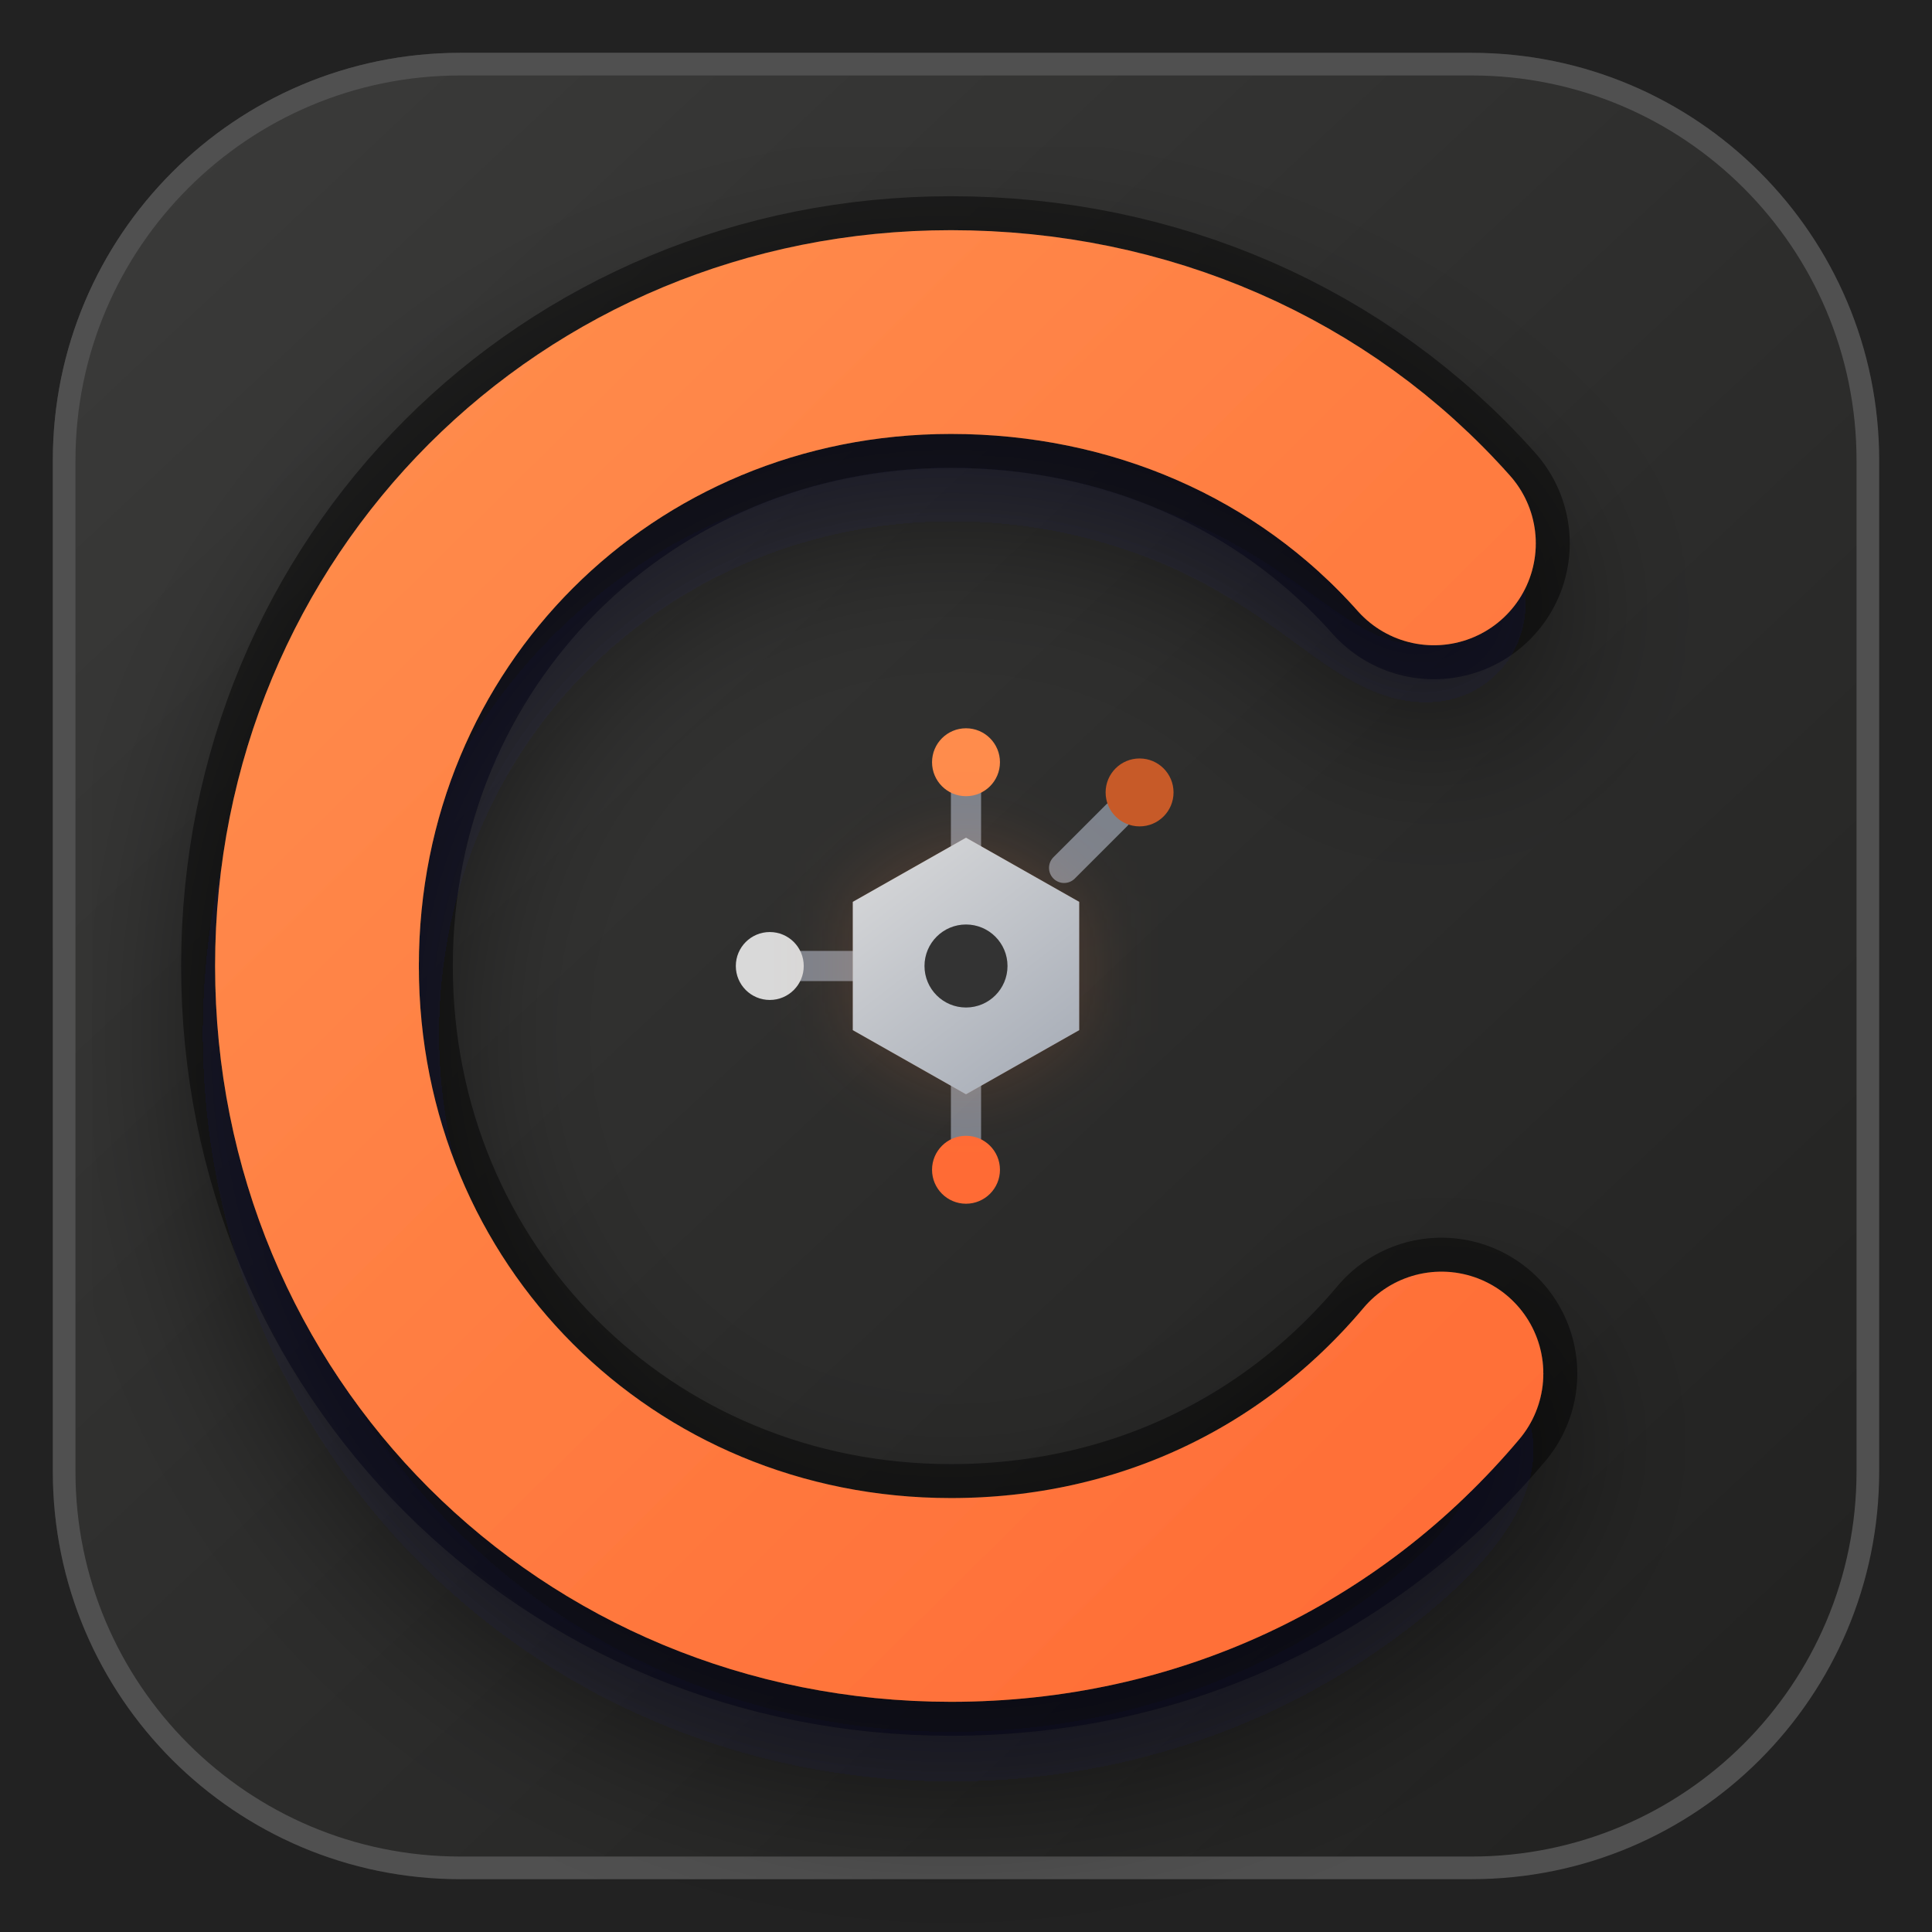
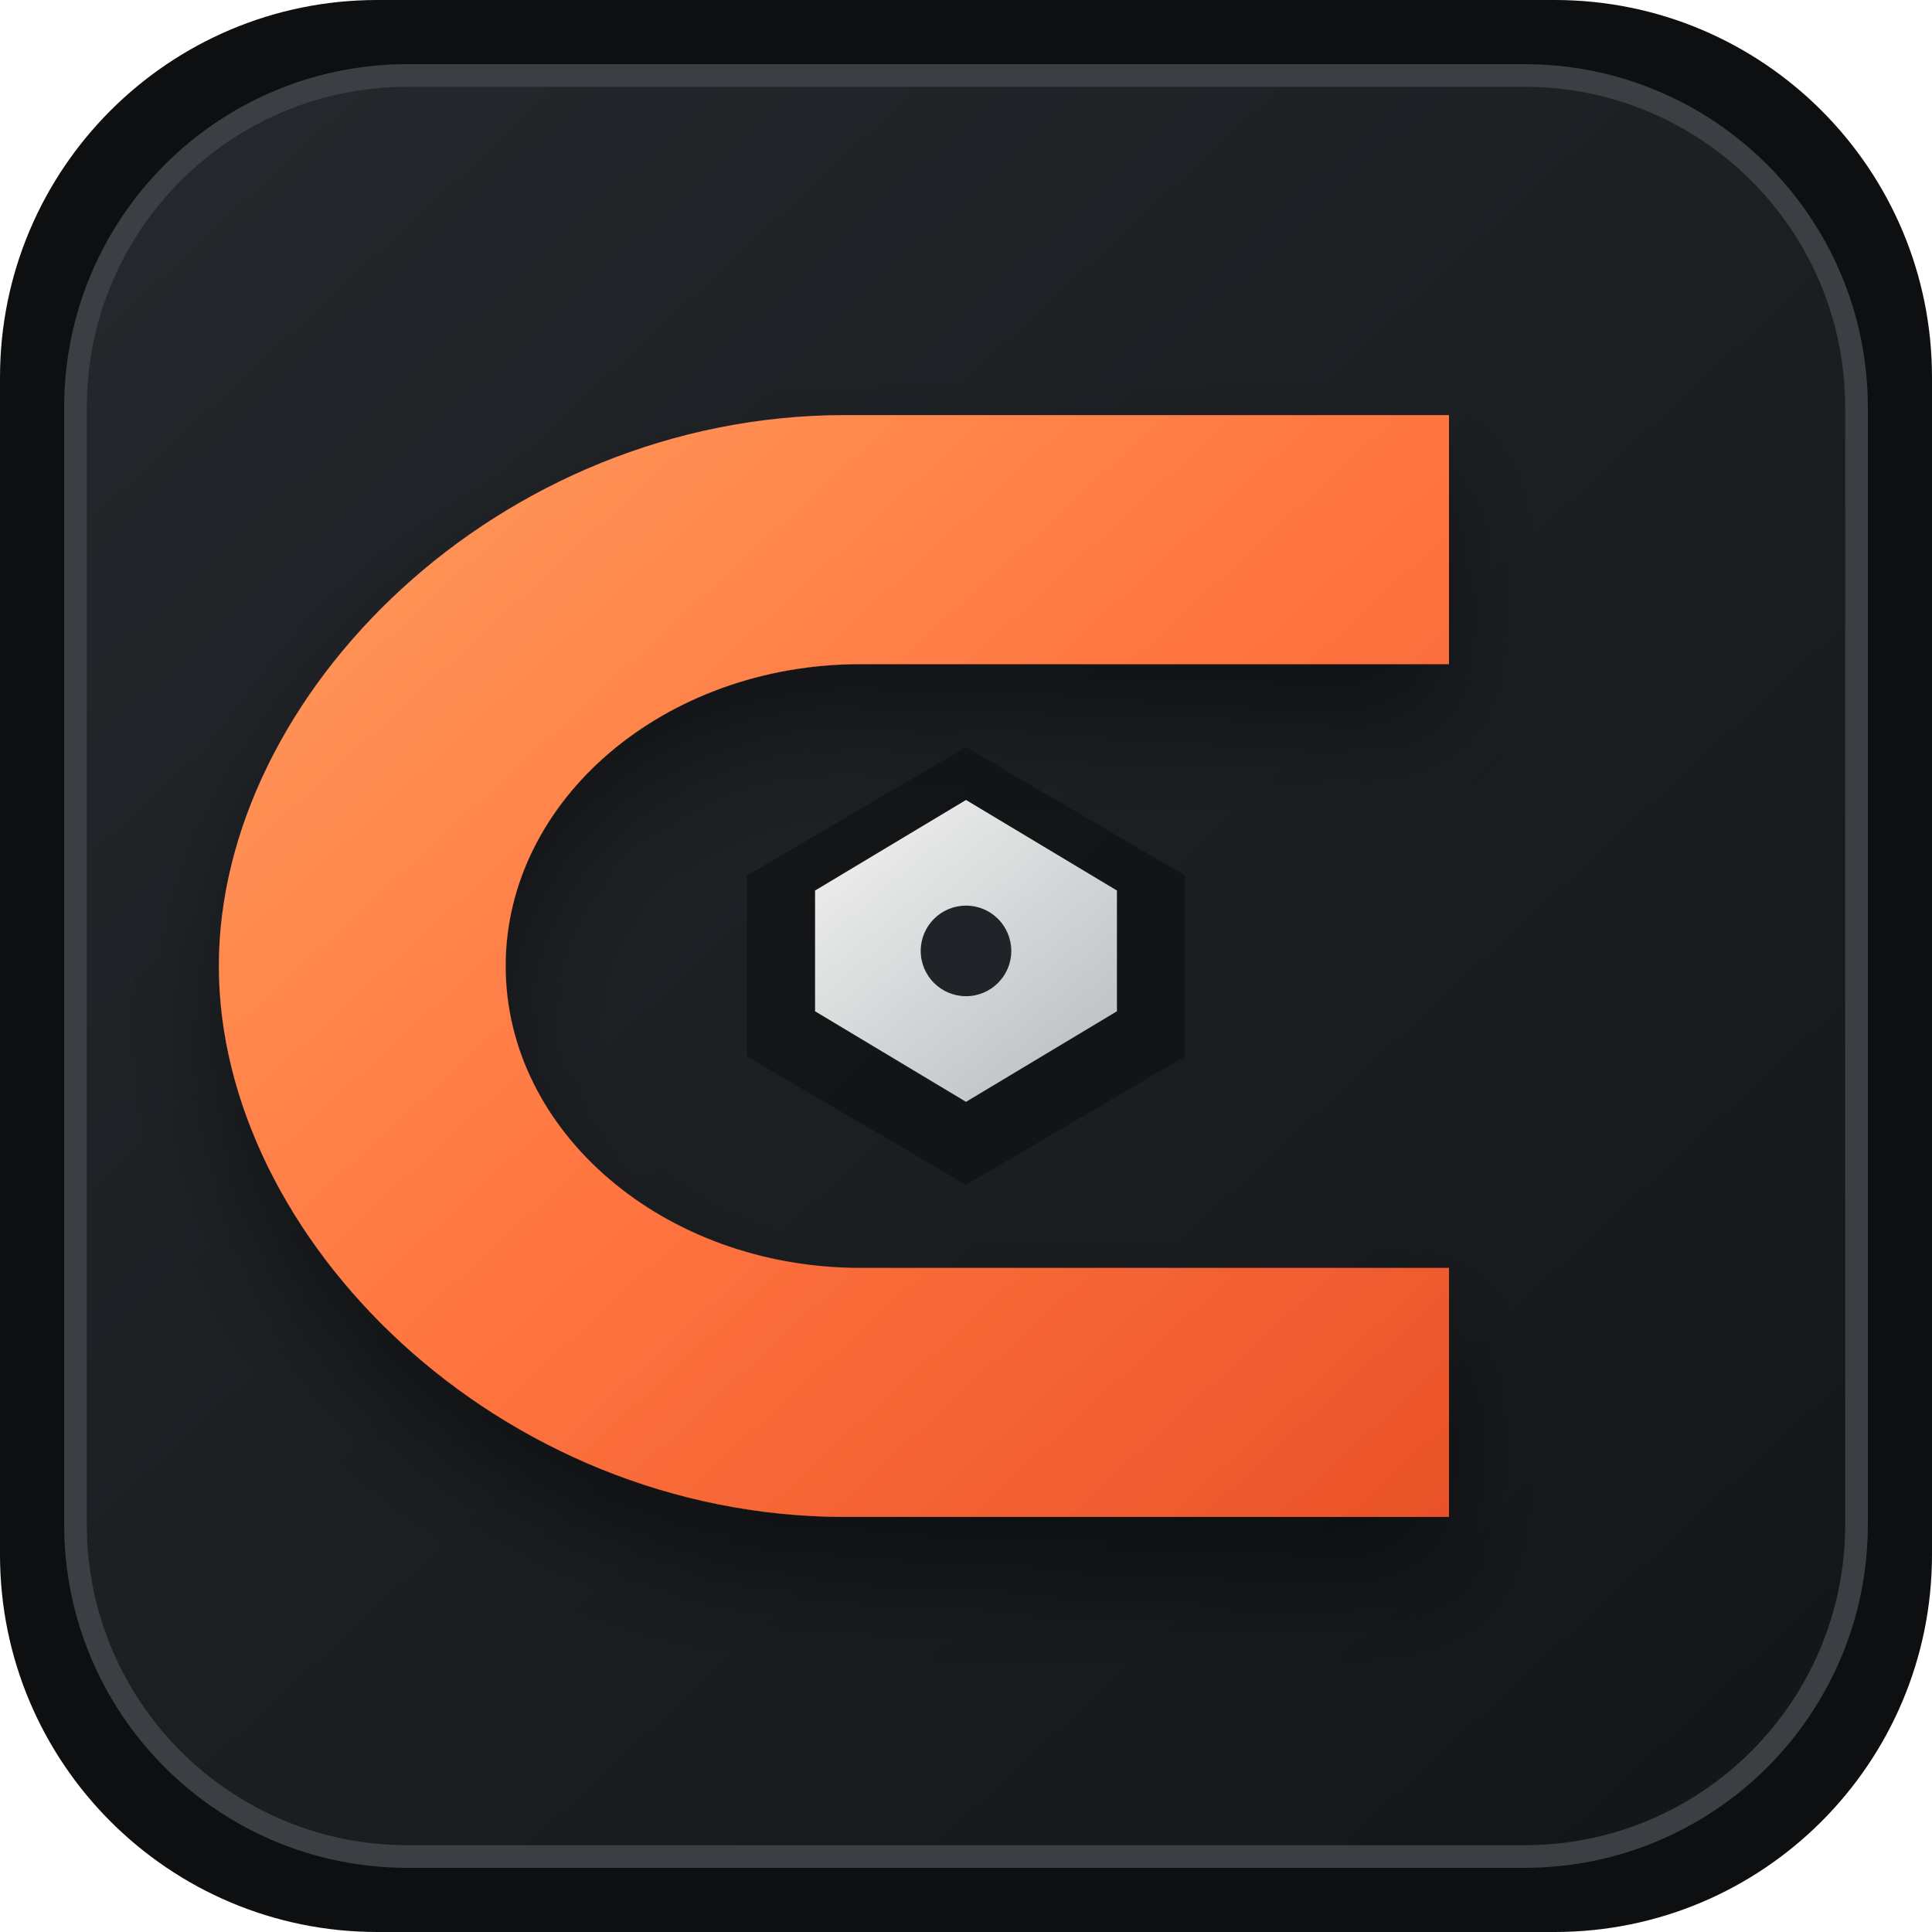
<svg xmlns="http://www.w3.org/2000/svg" width="256" height="256" viewBox="0 0 256 256" role="img" aria-labelledby="title desc">
  <defs>
-     <linearGradient id="surface" x1="24" y1="18" x2="232" y2="240" gradientUnits="userSpaceOnUse">
-       <stop stop-color="#3a3a3a" />
-       <stop offset="0.52" stop-color="#2d2d2d" />
-       <stop offset="1" stop-color="#222222" />
+     <linearGradient id="field" x1="28" y1="20" x2="228" y2="236" gradientUnits="userSpaceOnUse">
+       <stop stop-color="#24272b" />
+       <stop offset="1" stop-color="#141619" />
    </linearGradient>
-     <linearGradient id="mark" x1="50" y1="48" x2="210" y2="210" gradientUnits="userSpaceOnUse">
-       <stop stop-color="#ff8c4c" />
-       <stop offset="1" stop-color="#ff6b35" />
+     <linearGradient id="mark" x1="54" y1="47" x2="201" y2="207" gradientUnits="userSpaceOnUse">
+       <stop stop-color="#ff9a5c" />
+       <stop offset="0.46" stop-color="#ff7540" />
+       <stop offset="1" stop-color="#e84f27" />
    </linearGradient>
-     <linearGradient id="core" x1="112" y1="106" x2="146" y2="150" gradientUnits="userSpaceOnUse">
-       <stop stop-color="#e0e0e0" />
-       <stop offset="1" stop-color="#9ca3af" />
+     <linearGradient id="core" x1="108" y1="102" x2="151" y2="153" gradientUnits="userSpaceOnUse">
+       <stop stop-color="#f7f7f4" />
+       <stop offset="1" stop-color="#aeb4ba" />
    </linearGradient>
-     <radialGradient id="bloom" cx="0" cy="0" r="1" gradientTransform="translate(104 82) rotate(48) scale(154)">
-       <stop stop-color="#ff8c4c" stop-opacity="0.12" />
-       <stop offset="0.48" stop-color="#c75a28" stop-opacity="0.05" />
-       <stop offset="1" stop-color="#222222" stop-opacity="0" />
-     </radialGradient>
-     <filter id="depth" x="-20%" y="-20%" width="150%" height="160%" color-interpolation-filters="sRGB">
-       <feDropShadow dx="0" dy="9" stdDeviation="10" flood-color="#02050a" flood-opacity="0.52" />
-     </filter>
-     <filter id="core-glow" x="-70%" y="-70%" width="240%" height="240%" color-interpolation-filters="sRGB">
-       <feGaussianBlur stdDeviation="5" result="blur" />
-       <feMerge>
-         <feMergeNode in="blur" />
-         <feMergeNode in="SourceGraphic" />
-       </feMerge>
+     <filter id="shadow" x="-20%" y="-20%" width="140%" height="150%" color-interpolation-filters="sRGB">
+       <feDropShadow dx="0" dy="8" stdDeviation="7" flood-color="#000" flood-opacity="0.42" />
    </filter>
  </defs>
-   <rect width="256" height="256" fill="#222222" />
-   <rect x="7" y="7" width="242" height="242" rx="54" fill="url(#surface)" />
-   <rect x="8.5" y="8.5" width="239" height="239" rx="52.5" fill="url(#bloom)" stroke="#505050" stroke-width="3" />
-   <g filter="url(#depth)">
-     <path d="M190 72C174 54 151 44 126 44c-47 0-84 37-84 84s37 84 84 84c26 0 49-11 65-30" fill="none" stroke="#02060c" stroke-opacity="0.46" stroke-width="36" stroke-linecap="round" />
-     <path d="M190 72C174 54 151 44 126 44c-47 0-84 37-84 84s37 84 84 84c26 0 49-11 65-30" fill="none" stroke="url(#mark)" stroke-width="27" stroke-linecap="round" />
-   </g>
-   <path d="M128 104v10M105 128h10M128 142v10M141 115l7-7" fill="none" stroke="#9ca3af" stroke-opacity="0.72" stroke-width="4" stroke-linecap="round" />
-   <circle cx="128" cy="101" r="4.5" fill="#ff8c4c" />
-   <circle cx="102" cy="128" r="4.5" fill="#d9d9d9" />
-   <circle cx="128" cy="155" r="4.5" fill="#ff6b35" />
-   <circle cx="151" cy="105" r="4.5" fill="#c75a28" />
-   <path d="M128 111l15 8.5v17L128 145l-15-8.5v-17Z" fill="#ff8c4c" fill-opacity="0.18" filter="url(#core-glow)" />
-   <path d="M128 111l15 8.5v17L128 145l-15-8.5v-17Z" fill="url(#core)" />
-   <circle cx="128" cy="128" r="5.5" fill="#333333" />
+   <rect width="256" height="256" rx="50" fill="#0d0f11" />
+   <rect x="10" y="10" width="236" height="236" rx="44" fill="url(#field)" stroke="#3b3f44" stroke-width="3" />
+   <path d="M192 55H112c-46 0-83 37-83 73s37 73 83 73h80v-33h-78c-26 0-47-18-47-40s21-40 47-40h78Z" fill="url(#mark)" filter="url(#shadow)" />
+   <path d="m128 99 29 17v24l-29 17-29-17v-24Z" fill="#0d0f11" fill-opacity="0.62" />
+   <path d="m128 106 20 12v16l-20 12-20-12v-16Z" fill="url(#core)" />
+   <circle cx="128" cy="126" r="6" fill="#202327" />
</svg>
